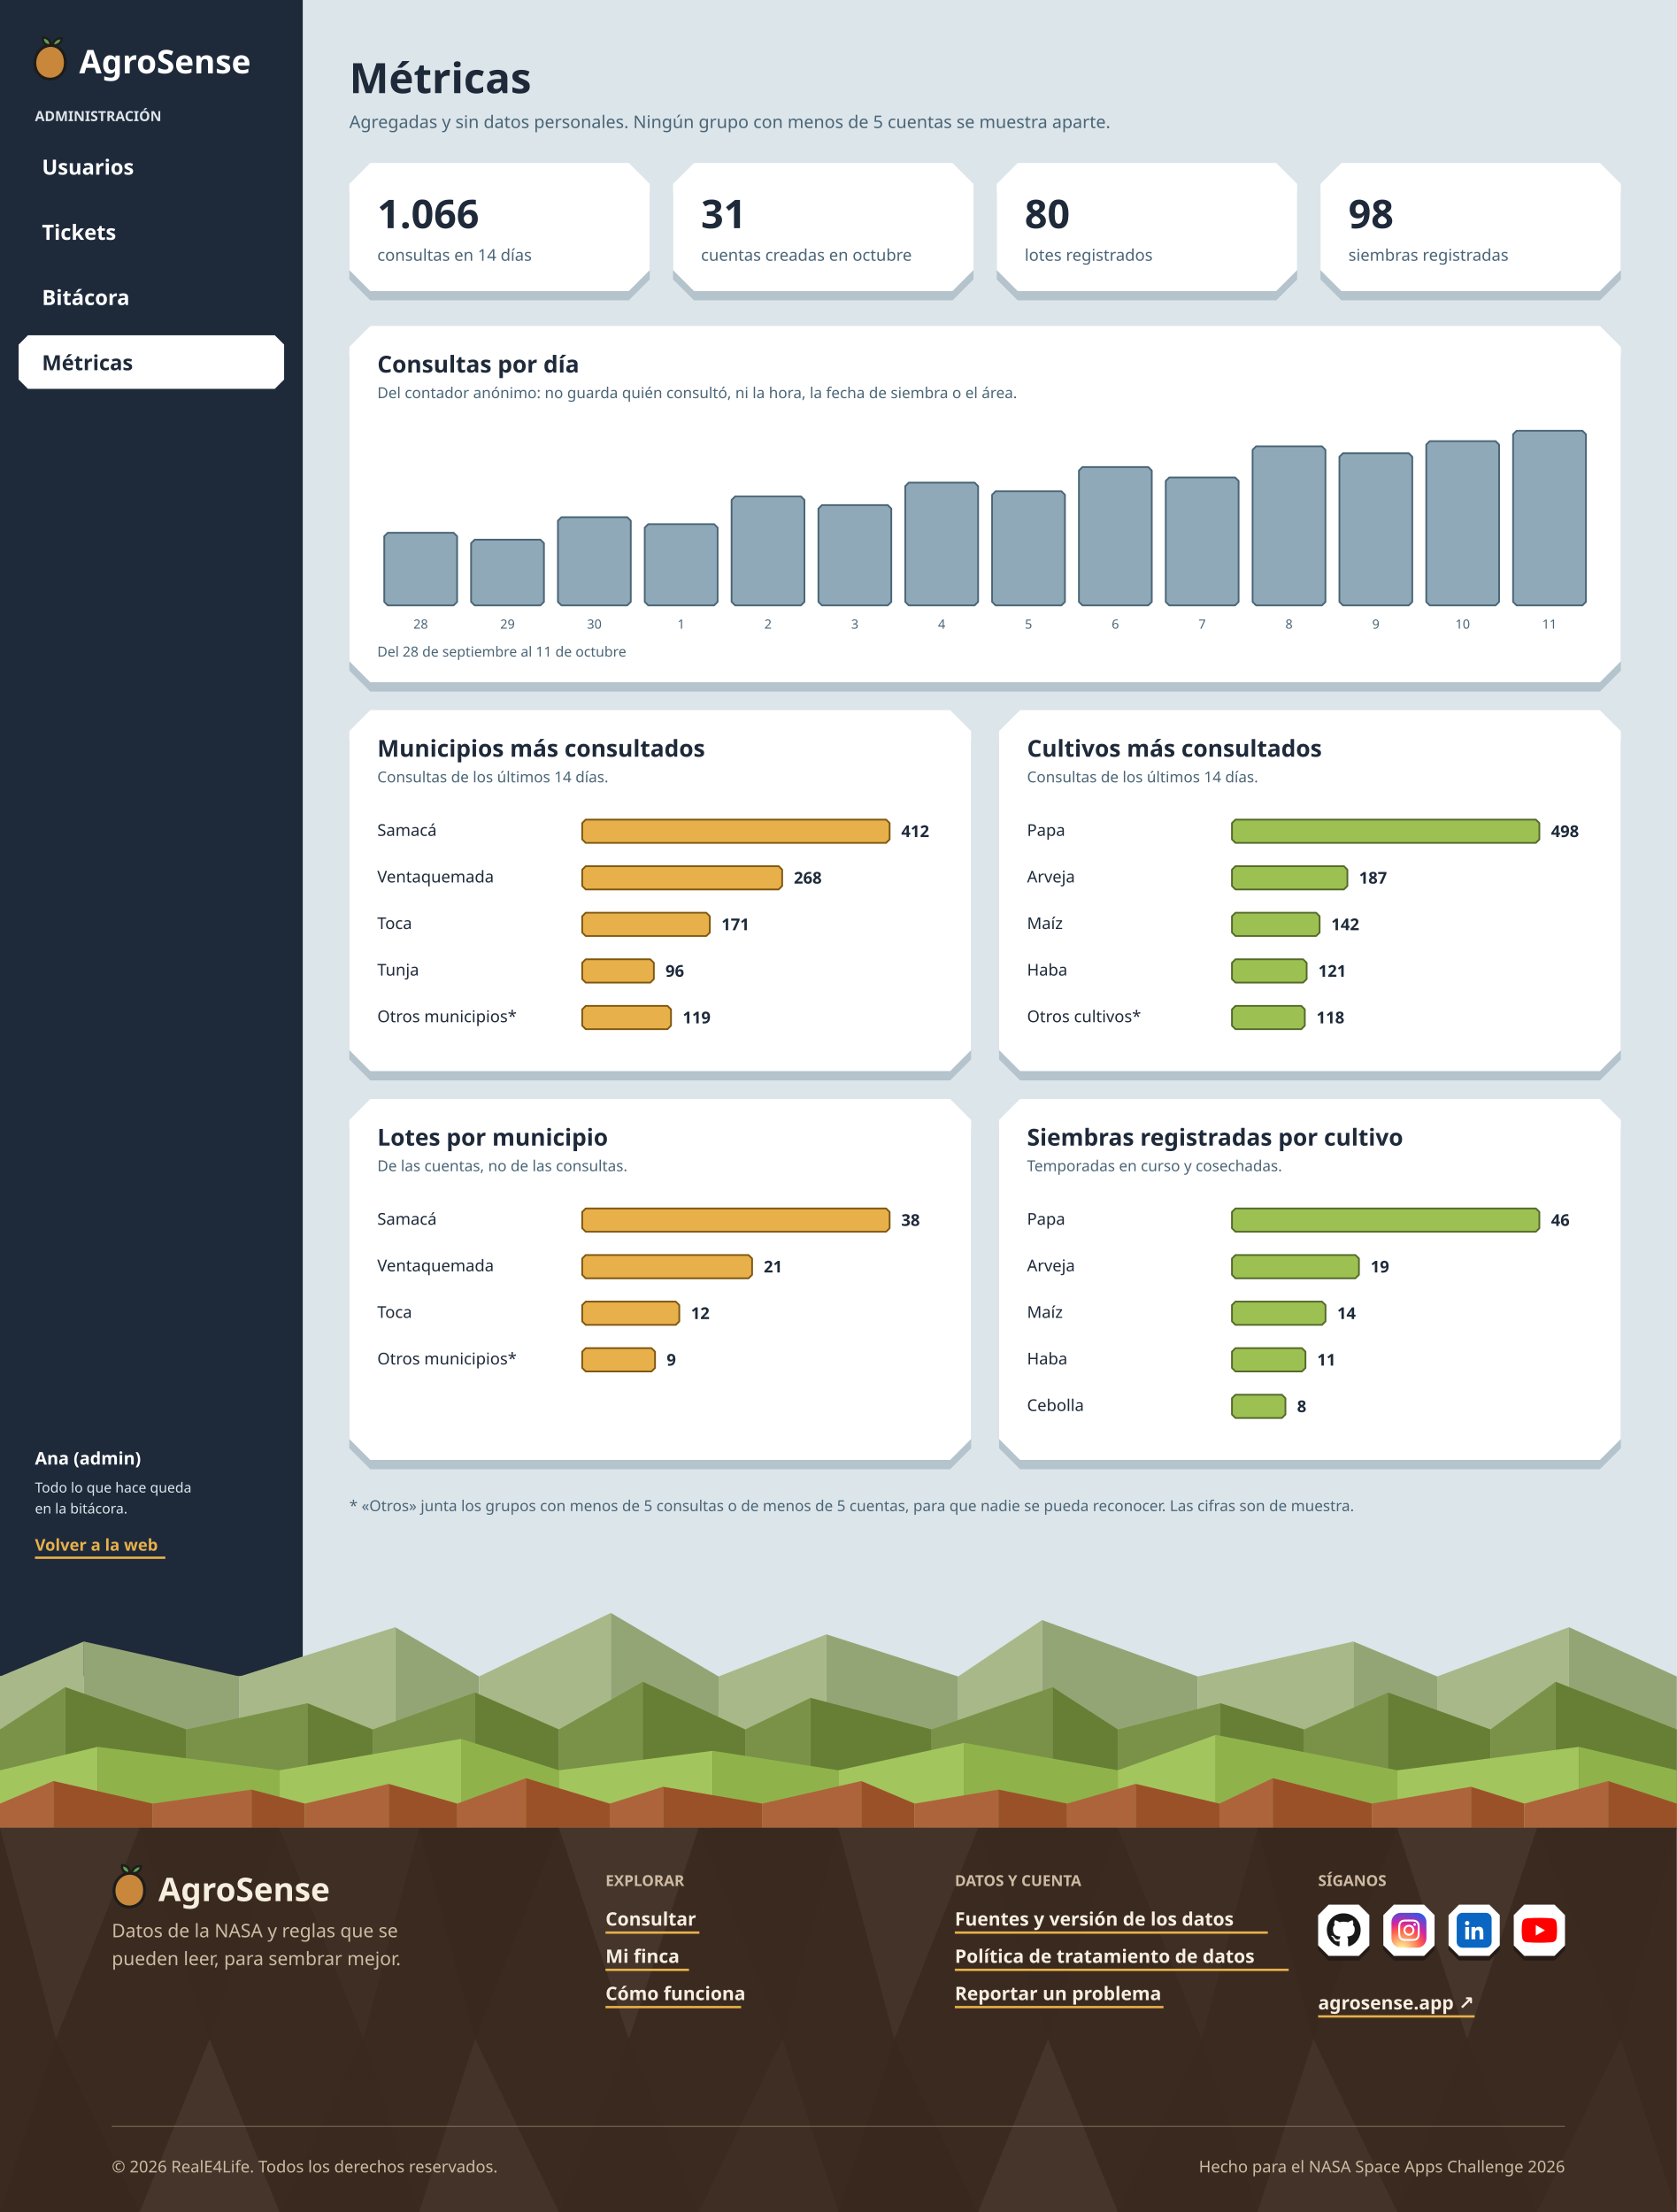
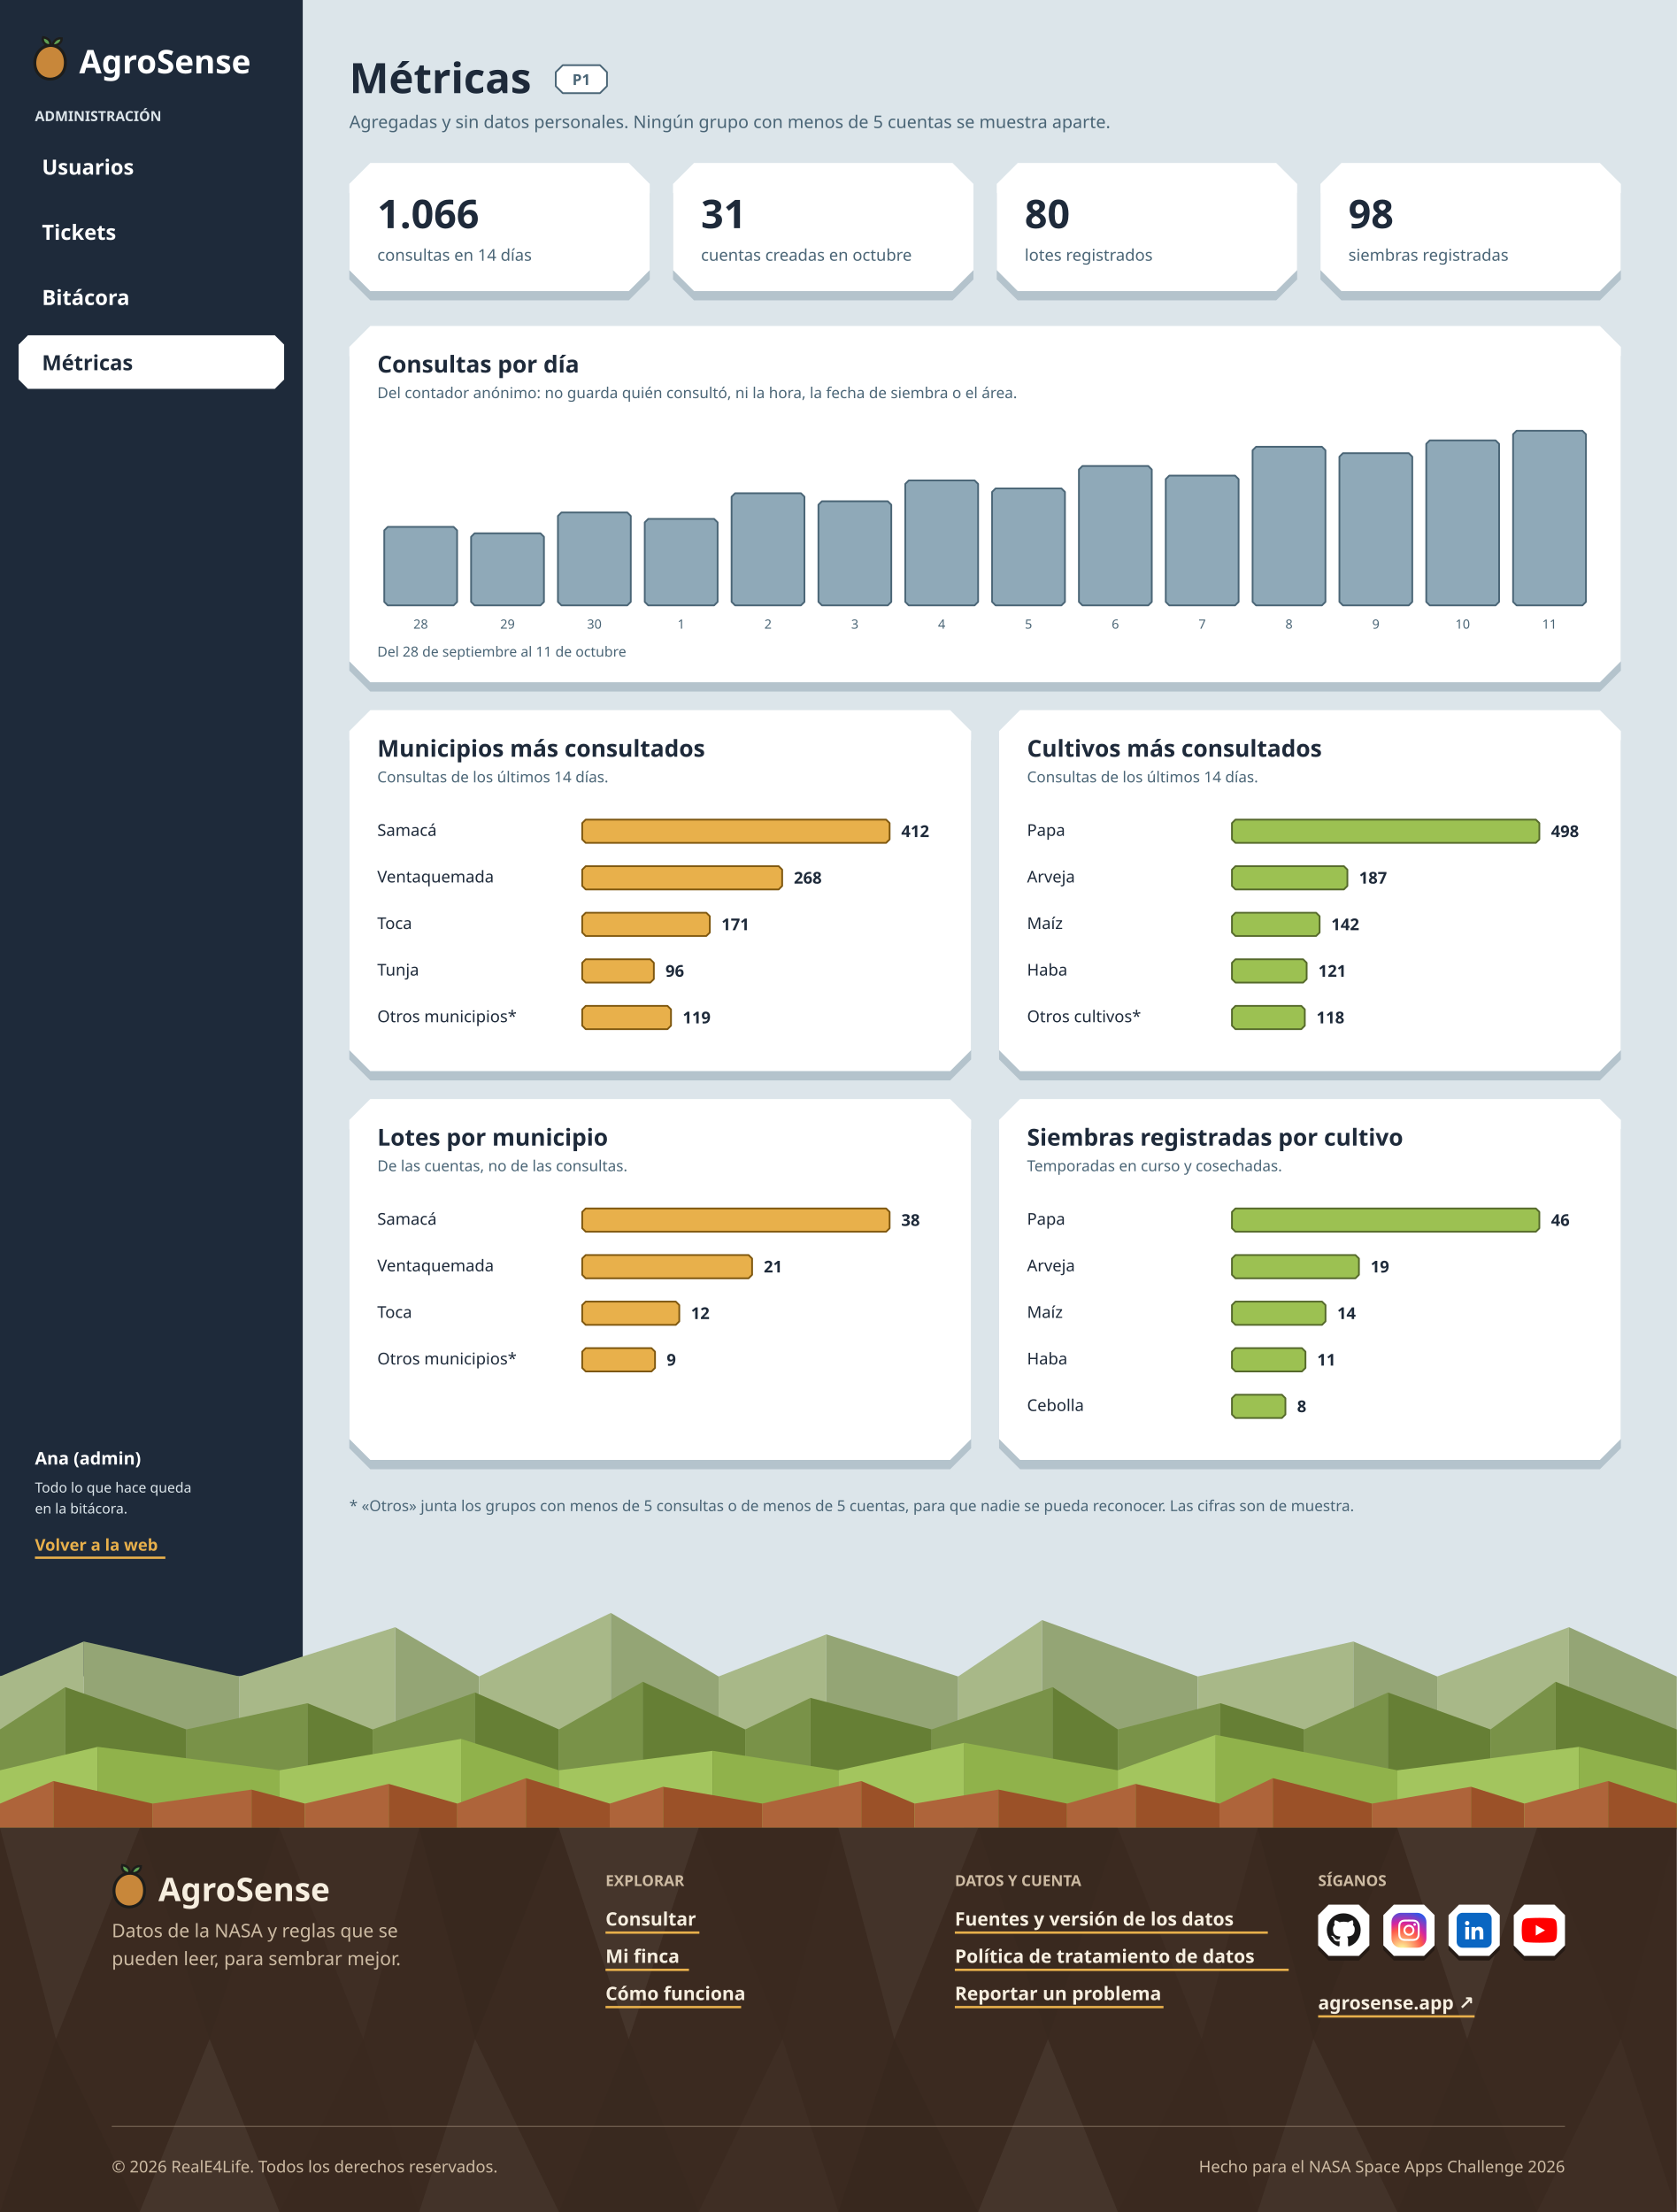
<svg xmlns="http://www.w3.org/2000/svg" width="1440" height="1900" viewBox="0 0 1440 1900">
  <rect width="1440" height="1900" fill="#DCE5EA" />
  <rect width="1440" height="1440" fill="#DCE5EA" />
  <rect width="260" height="1440" fill="#1E2A3A" />
  <g id="marca" transform="translate(28 30)">
    <path d="M16 9c9 .6 13 9 12 17-.8 8-7 12-13 12S3 34 2 26C1 17 7 9 16 9z" fill="#C8873A" stroke="#1D1D1B" stroke-width="2.5" />
    <path d="M15 9c-5 0-7-4-6-7 4 .6 7 3 6 7zm2 0c4 .6 8-2 8-6-4-.6-7 2-8 6z" fill="#5FA052" stroke="#1D1D1B" stroke-width="2" />
    <text x="40" y="33" font-family="Fredoka" font-weight="600" font-size="28" fill="#FFFFFF" text-anchor="start">AgroSense</text>
  </g>
  <text x="30" y="104" font-family="Atkinson Hyperlegible" font-weight="700" font-size="12" fill="#DCE5EA" text-anchor="start">ADMINISTRACIÓN</text>
  <text x="36" y="150" font-family="Atkinson Hyperlegible" font-weight="700" font-size="18" fill="#FFFFFF" text-anchor="start">Usuarios</text>
  <text x="36" y="206" font-family="Atkinson Hyperlegible" font-weight="700" font-size="18" fill="#FFFFFF" text-anchor="start">Tickets</text>
  <text x="36" y="262" font-family="Atkinson Hyperlegible" font-weight="700" font-size="18" fill="#FFFFFF" text-anchor="start">Bitácora</text>
  <polygon points="24,288 236,288 244,296 244,326 236,334 24,334 16,326 16,296" fill="#FFFFFF" />
  <text x="36" y="318" font-family="Atkinson Hyperlegible" font-weight="700" font-size="18" fill="#1E2A3A" text-anchor="start">Métricas</text>
  <text x="30" y="1258" font-family="Atkinson Hyperlegible" font-weight="700" font-size="15" fill="#FFFFFF" text-anchor="start">Ana (admin)</text>
  <text x="30" y="1282" font-family="Atkinson Hyperlegible" font-weight="400" font-size="12" fill="#DCE5EA" text-anchor="start">Todo lo que hace queda</text>
  <text x="30" y="1300" font-family="Atkinson Hyperlegible" font-weight="400" font-size="12" fill="#DCE5EA" text-anchor="start">en la bitácora.</text>
  <text x="30" y="1332" font-family="Atkinson Hyperlegible" font-weight="700" font-size="14" fill="#E8B04B" text-anchor="start">Volver a la web</text>
  <rect x="30" y="1337" width="112" height="2" fill="#E8B04B" />
  <text x="300" y="80" font-family="Fredoka" font-weight="600" font-size="36" fill="#1E2A3A" text-anchor="start">Métricas</text>
+   <polygon points="483.28,56 515.28,56 521.28,62 521.28,74 515.28,80 483.28,80 477.28,74 477.28,62" fill="#FFFFFF" stroke="#4A6576" stroke-width="1.5" stroke-linejoin="round" />
+   <text x="499.28" y="73" font-family="Atkinson Hyperlegible" font-weight="700" font-size="13" fill="#4A6576" text-anchor="middle">P1</text>
  <text x="300" y="110" font-family="Atkinson Hyperlegible" font-weight="400" font-size="15" fill="#4A6576" text-anchor="start">Agregadas y sin datos personales. Ningún grupo con menos de 5 cuentas se muestra aparte.</text>
  <g id="cifra-1" transform="translate(300 140)">
    <polygon points="18,8 240,8 258,26 258,100 240,118 18,118 0,100 0,26" fill="#B4C3CC" />
    <polygon points="18,0 240,0 258,18 258,92 240,110 18,110 0,92 0,18" fill="#FFFFFF" />
  </g>
  <g id="cifra-1-texto" transform="translate(300 140)">
    <text x="24" y="56" font-family="Fredoka" font-weight="600" font-size="34" fill="#1E2A3A" text-anchor="start">1.066</text>
    <text x="24" y="84" font-family="Atkinson Hyperlegible" font-weight="400" font-size="14" fill="#4A6576" text-anchor="start">consultas en 14 días</text>
  </g>
  <g id="cifra-2" transform="translate(578 140)">
    <polygon points="18,8 240,8 258,26 258,100 240,118 18,118 0,100 0,26" fill="#B4C3CC" />
    <polygon points="18,0 240,0 258,18 258,92 240,110 18,110 0,92 0,18" fill="#FFFFFF" />
  </g>
  <g id="cifra-2-texto" transform="translate(578 140)">
    <text x="24" y="56" font-family="Fredoka" font-weight="600" font-size="34" fill="#1E2A3A" text-anchor="start">31</text>
    <text x="24" y="84" font-family="Atkinson Hyperlegible" font-weight="400" font-size="14" fill="#4A6576" text-anchor="start">cuentas creadas en octubre</text>
  </g>
  <g id="cifra-3" transform="translate(856 140)">
    <polygon points="18,8 240,8 258,26 258,100 240,118 18,118 0,100 0,26" fill="#B4C3CC" />
    <polygon points="18,0 240,0 258,18 258,92 240,110 18,110 0,92 0,18" fill="#FFFFFF" />
  </g>
  <g id="cifra-3-texto" transform="translate(856 140)">
    <text x="24" y="56" font-family="Fredoka" font-weight="600" font-size="34" fill="#1E2A3A" text-anchor="start">80</text>
    <text x="24" y="84" font-family="Atkinson Hyperlegible" font-weight="400" font-size="14" fill="#4A6576" text-anchor="start">lotes registrados</text>
  </g>
  <g id="cifra-4" transform="translate(1134 140)">
    <polygon points="18,8 240,8 258,26 258,100 240,118 18,118 0,100 0,26" fill="#B4C3CC" />
    <polygon points="18,0 240,0 258,18 258,92 240,110 18,110 0,92 0,18" fill="#FFFFFF" />
  </g>
  <g id="cifra-4-texto" transform="translate(1134 140)">
    <text x="24" y="56" font-family="Fredoka" font-weight="600" font-size="34" fill="#1E2A3A" text-anchor="start">98</text>
    <text x="24" y="84" font-family="Atkinson Hyperlegible" font-weight="400" font-size="14" fill="#4A6576" text-anchor="start">siembras registradas</text>
  </g>
  <g id="consultas" transform="translate(300 280)">
    <polygon points="18,8 1074,8 1092,26 1092,296 1074,314 18,314 0,296 0,26" fill="#B4C3CC" />
    <polygon points="18,0 1074,0 1092,18 1092,288 1074,306 18,306 0,288 0,18" fill="#FFFFFF" />
  </g>
  <g id="consultas-texto" transform="translate(300 280)">
    <text x="24" y="40" font-family="Atkinson Hyperlegible" font-weight="700" font-size="20" fill="#1E2A3A" text-anchor="start">Consultas por día</text>
    <text x="24" y="62" font-family="Atkinson Hyperlegible" font-weight="400" font-size="13" fill="#4A6576" text-anchor="start">Del contador anónimo: no guarda quién consultó, ni la hora, la fecha de siembra o el área.</text>
-     <polygon points="33,177.624 89.571,177.624 92.571,180.624 92.571,237 89.571,240 33,240 30,237 30,180.624" fill="#8FA9B8" stroke="#4A6576" stroke-width="1.5" stroke-linejoin="round" />
+     <polygon points="33,172.569 89.571,172.569 92.571,175.569 92.571,237 89.571,240 33,240 30,237 30,175.569" fill="#8FA9B8" stroke="#4A6576" stroke-width="1.5" stroke-linejoin="round" />
    <text x="61.286" y="260" font-family="Atkinson Hyperlegible" font-weight="400" font-size="11" fill="#4A6576" text-anchor="middle">28</text>
-     <polygon points="107.571,183.564 164.143,183.564 167.143,186.564 167.143,237 164.143,240 107.571,240 104.571,237 104.571,186.564" fill="#8FA9B8" stroke="#4A6576" stroke-width="1.5" stroke-linejoin="round" />
+     <polygon points="107.571,178.073 164.143,178.073 167.143,181.073 167.143,237 164.143,240 107.571,240 104.571,237 104.571,181.073" fill="#8FA9B8" stroke="#4A6576" stroke-width="1.5" stroke-linejoin="round" />
    <text x="135.857" y="260" font-family="Atkinson Hyperlegible" font-weight="400" font-size="11" fill="#4A6576" text-anchor="middle">29</text>
-     <polygon points="182.143,164.257 238.714,164.257 241.714,167.257 241.714,237 238.714,240 182.143,240 179.143,237 179.143,167.257" fill="#8FA9B8" stroke="#4A6576" stroke-width="1.5" stroke-linejoin="round" />
+     <polygon points="182.143,160.183 238.714,160.183 241.714,163.183 241.714,237 238.714,240 182.143,240 179.143,237 179.143,163.183" fill="#8FA9B8" stroke="#4A6576" stroke-width="1.5" stroke-linejoin="round" />
    <text x="210.429" y="260" font-family="Atkinson Hyperlegible" font-weight="400" font-size="11" fill="#4A6576" text-anchor="middle">30</text>
-     <polygon points="256.714,170.198 313.286,170.198 316.286,173.198 316.286,237 313.286,240 256.714,240 253.714,237 253.714,173.198" fill="#8FA9B8" stroke="#4A6576" stroke-width="1.5" stroke-linejoin="round" />
+     <polygon points="256.714,165.688 313.286,165.688 316.286,168.688 316.286,237 313.286,240 256.714,240 253.714,237 253.714,168.688" fill="#8FA9B8" stroke="#4A6576" stroke-width="1.5" stroke-linejoin="round" />
    <text x="285" y="260" font-family="Atkinson Hyperlegible" font-weight="400" font-size="11" fill="#4A6576" text-anchor="middle">1</text>
-     <polygon points="331.286,146.436 387.857,146.436 390.857,149.436 390.857,237 387.857,240 331.286,240 328.286,237 328.286,149.436" fill="#8FA9B8" stroke="#4A6576" stroke-width="1.5" stroke-linejoin="round" />
+     <polygon points="331.286,143.67 387.857,143.67 390.857,146.67 390.857,237 387.857,240 331.286,240 328.286,237 328.286,146.67" fill="#8FA9B8" stroke="#4A6576" stroke-width="1.5" stroke-linejoin="round" />
    <text x="359.571" y="260" font-family="Atkinson Hyperlegible" font-weight="400" font-size="11" fill="#4A6576" text-anchor="middle">2</text>
-     <polygon points="405.857,153.861 462.429,153.861 465.429,156.861 465.429,237 462.429,240 405.857,240 402.857,237 402.857,156.861" fill="#8FA9B8" stroke="#4A6576" stroke-width="1.5" stroke-linejoin="round" />
+     <polygon points="405.857,150.55 462.429,150.55 465.429,153.55 465.429,237 462.429,240 405.857,240 402.857,237 402.857,153.55" fill="#8FA9B8" stroke="#4A6576" stroke-width="1.5" stroke-linejoin="round" />
    <text x="434.143" y="260" font-family="Atkinson Hyperlegible" font-weight="400" font-size="11" fill="#4A6576" text-anchor="middle">3</text>
-     <polygon points="480.429,134.554 537,134.554 540,137.554 540,237 537,240 480.429,240 477.429,237 477.429,137.554" fill="#8FA9B8" stroke="#4A6576" stroke-width="1.5" stroke-linejoin="round" />
+     <polygon points="480.429,132.661 537,132.661 540,135.661 540,237 537,240 480.429,240 477.429,237 477.429,135.661" fill="#8FA9B8" stroke="#4A6576" stroke-width="1.5" stroke-linejoin="round" />
    <text x="508.714" y="260" font-family="Atkinson Hyperlegible" font-weight="400" font-size="11" fill="#4A6576" text-anchor="middle">4</text>
-     <polygon points="555,141.98 611.571,141.98 614.571,144.98 614.571,237 611.571,240 555,240 552,237 552,144.98" fill="#8FA9B8" stroke="#4A6576" stroke-width="1.5" stroke-linejoin="round" />
+     <polygon points="555,139.541 611.571,139.541 614.571,142.541 614.571,237 611.571,240 555,240 552,237 552,142.541" fill="#8FA9B8" stroke="#4A6576" stroke-width="1.5" stroke-linejoin="round" />
    <text x="583.286" y="260" font-family="Atkinson Hyperlegible" font-weight="400" font-size="11" fill="#4A6576" text-anchor="middle">5</text>
-     <polygon points="629.571,121.188 686.143,121.188 689.143,124.188 689.143,237 686.143,240 629.571,240 626.571,237 626.571,124.188" fill="#8FA9B8" stroke="#4A6576" stroke-width="1.5" stroke-linejoin="round" />
+     <polygon points="629.571,120.275 686.143,120.275 689.143,123.275 689.143,237 686.143,240 629.571,240 626.571,237 626.571,123.275" fill="#8FA9B8" stroke="#4A6576" stroke-width="1.5" stroke-linejoin="round" />
    <text x="657.857" y="260" font-family="Atkinson Hyperlegible" font-weight="400" font-size="11" fill="#4A6576" text-anchor="middle">6</text>
-     <polygon points="704.143,130.099 760.714,130.099 763.714,133.099 763.714,237 760.714,240 704.143,240 701.143,237 701.143,133.099" fill="#8FA9B8" stroke="#4A6576" stroke-width="1.5" stroke-linejoin="round" />
+     <polygon points="704.143,128.532 760.714,128.532 763.714,131.532 763.714,237 760.714,240 704.143,240 701.143,237 701.143,131.532" fill="#8FA9B8" stroke="#4A6576" stroke-width="1.5" stroke-linejoin="round" />
    <text x="732.429" y="260" font-family="Atkinson Hyperlegible" font-weight="400" font-size="11" fill="#4A6576" text-anchor="middle">7</text>
-     <polygon points="778.714,103.366 835.286,103.366 838.286,106.366 838.286,237 835.286,240 778.714,240 775.714,237 775.714,106.366" fill="#8FA9B8" stroke="#4A6576" stroke-width="1.5" stroke-linejoin="round" />
+     <polygon points="778.714,103.761 835.286,103.761 838.286,106.761 838.286,237 835.286,240 778.714,240 775.714,237 775.714,106.761" fill="#8FA9B8" stroke="#4A6576" stroke-width="1.5" stroke-linejoin="round" />
    <text x="807" y="260" font-family="Atkinson Hyperlegible" font-weight="400" font-size="11" fill="#4A6576" text-anchor="middle">8</text>
-     <polygon points="853.286,109.307 909.857,109.307 912.857,112.307 912.857,237 909.857,240 853.286,240 850.286,237 850.286,112.307" fill="#8FA9B8" stroke="#4A6576" stroke-width="1.5" stroke-linejoin="round" />
+     <polygon points="853.286,109.266 909.857,109.266 912.857,112.266 912.857,237 909.857,240 853.286,240 850.286,237 850.286,112.266" fill="#8FA9B8" stroke="#4A6576" stroke-width="1.5" stroke-linejoin="round" />
    <text x="881.571" y="260" font-family="Atkinson Hyperlegible" font-weight="400" font-size="11" fill="#4A6576" text-anchor="middle">9</text>
-     <polygon points="927.857,98.911 984.429,98.911 987.429,101.911 987.429,237 984.429,240 927.857,240 924.857,237 924.857,101.911" fill="#8FA9B8" stroke="#4A6576" stroke-width="1.5" stroke-linejoin="round" />
+     <polygon points="927.857,98.257 984.429,98.257 987.429,101.257 987.429,237 984.429,240 927.857,240 924.857,237 924.857,101.257" fill="#8FA9B8" stroke="#4A6576" stroke-width="1.5" stroke-linejoin="round" />
    <text x="956.143" y="260" font-family="Atkinson Hyperlegible" font-weight="400" font-size="11" fill="#4A6576" text-anchor="middle">10</text>
    <polygon points="1002.43,90 1059,90 1062,93 1062,237 1059,240 1002.43,240 999.429,237 999.429,93" fill="#8FA9B8" stroke="#4A6576" stroke-width="1.5" stroke-linejoin="round" />
    <text x="1030.71" y="260" font-family="Atkinson Hyperlegible" font-weight="400" font-size="11" fill="#4A6576" text-anchor="middle">11</text>
    <text x="24" y="284" font-family="Atkinson Hyperlegible" font-weight="400" font-size="12" fill="#4A6576" text-anchor="start">Del 28 de septiembre al 11 de octubre</text>
  </g>
  <g id="barras-1" transform="translate(300 610)">
    <polygon points="18,8 516,8 534,26 534,300 516,318 18,318 0,300 0,26" fill="#B4C3CC" />
    <polygon points="18,0 516,0 534,18 534,292 516,310 18,310 0,292 0,18" fill="#FFFFFF" />
  </g>
  <g id="barras-1-texto" transform="translate(300 610)">
    <text x="24" y="40" font-family="Atkinson Hyperlegible" font-weight="700" font-size="20" fill="#1E2A3A" text-anchor="start">Municipios más consultados</text>
    <text x="24" y="62" font-family="Atkinson Hyperlegible" font-weight="400" font-size="13" fill="#4A6576" text-anchor="start">Consultas de los últimos 14 días.</text>
    <text x="24" y="108" font-family="Atkinson Hyperlegible" font-weight="400" font-size="14" fill="#1E2A3A" text-anchor="start">Samacá</text>
    <polygon points="203,94 461,94 464,97 464,111 461,114 203,114 200,111 200,97" fill="#E8B04B" stroke="#7E570F" stroke-width="1.5" stroke-linejoin="round" />
    <text x="474" y="109" font-family="Atkinson Hyperlegible" font-weight="700" font-size="14" fill="#1E2A3A" text-anchor="start">412</text>
    <text x="24" y="148" font-family="Atkinson Hyperlegible" font-weight="400" font-size="14" fill="#1E2A3A" text-anchor="start">Ventaquemada</text>
    <polygon points="203,134 368.728,134 371.728,137 371.728,151 368.728,154 203,154 200,151 200,137" fill="#E8B04B" stroke="#7E570F" stroke-width="1.5" stroke-linejoin="round" />
    <text x="381.728" y="149" font-family="Atkinson Hyperlegible" font-weight="700" font-size="14" fill="#1E2A3A" text-anchor="start">268</text>
    <text x="24" y="188" font-family="Atkinson Hyperlegible" font-weight="400" font-size="14" fill="#1E2A3A" text-anchor="start">Toca</text>
    <polygon points="203,174 306.573,174 309.573,177 309.573,191 306.573,194 203,194 200,191 200,177" fill="#E8B04B" stroke="#7E570F" stroke-width="1.5" stroke-linejoin="round" />
    <text x="319.573" y="189" font-family="Atkinson Hyperlegible" font-weight="700" font-size="14" fill="#1E2A3A" text-anchor="start">171</text>
    <text x="24" y="228" font-family="Atkinson Hyperlegible" font-weight="400" font-size="14" fill="#1E2A3A" text-anchor="start">Tunja</text>
    <polygon points="203,214 258.515,214 261.515,217 261.515,231 258.515,234 203,234 200,231 200,217" fill="#E8B04B" stroke="#7E570F" stroke-width="1.5" stroke-linejoin="round" />
    <text x="271.515" y="229" font-family="Atkinson Hyperlegible" font-weight="700" font-size="14" fill="#1E2A3A" text-anchor="start">96</text>
    <text x="24" y="268" font-family="Atkinson Hyperlegible" font-weight="400" font-size="14" fill="#1E2A3A" text-anchor="start">Otros municipios*</text>
    <polygon points="203,254 273.252,254 276.252,257 276.252,271 273.252,274 203,274 200,271 200,257" fill="#E8B04B" stroke="#7E570F" stroke-width="1.5" stroke-linejoin="round" />
    <text x="286.252" y="269" font-family="Atkinson Hyperlegible" font-weight="700" font-size="14" fill="#1E2A3A" text-anchor="start">119</text>
  </g>
  <g id="barras-2" transform="translate(858 610)">
    <polygon points="18,8 516,8 534,26 534,300 516,318 18,318 0,300 0,26" fill="#B4C3CC" />
    <polygon points="18,0 516,0 534,18 534,292 516,310 18,310 0,292 0,18" fill="#FFFFFF" />
  </g>
  <g id="barras-2-texto" transform="translate(858 610)">
    <text x="24" y="40" font-family="Atkinson Hyperlegible" font-weight="700" font-size="20" fill="#1E2A3A" text-anchor="start">Cultivos más consultados</text>
    <text x="24" y="62" font-family="Atkinson Hyperlegible" font-weight="400" font-size="13" fill="#4A6576" text-anchor="start">Consultas de los últimos 14 días.</text>
    <text x="24" y="108" font-family="Atkinson Hyperlegible" font-weight="400" font-size="14" fill="#1E2A3A" text-anchor="start">Papa</text>
    <polygon points="203,94 461,94 464,97 464,111 461,114 203,114 200,111 200,97" fill="#9CC152" stroke="#55692B" stroke-width="1.5" stroke-linejoin="round" />
    <text x="474" y="109" font-family="Atkinson Hyperlegible" font-weight="700" font-size="14" fill="#1E2A3A" text-anchor="start">498</text>
    <text x="24" y="148" font-family="Atkinson Hyperlegible" font-weight="400" font-size="14" fill="#1E2A3A" text-anchor="start">Arveja</text>
    <polygon points="203,134 296.133,134 299.133,137 299.133,151 296.133,154 203,154 200,151 200,137" fill="#9CC152" stroke="#55692B" stroke-width="1.5" stroke-linejoin="round" />
    <text x="309.133" y="149" font-family="Atkinson Hyperlegible" font-weight="700" font-size="14" fill="#1E2A3A" text-anchor="start">187</text>
    <text x="24" y="188" font-family="Atkinson Hyperlegible" font-weight="400" font-size="14" fill="#1E2A3A" text-anchor="start">Maíz</text>
    <polygon points="203,174 272.277,174 275.277,177 275.277,191 272.277,194 203,194 200,191 200,177" fill="#9CC152" stroke="#55692B" stroke-width="1.5" stroke-linejoin="round" />
    <text x="285.277" y="189" font-family="Atkinson Hyperlegible" font-weight="700" font-size="14" fill="#1E2A3A" text-anchor="start">142</text>
    <text x="24" y="228" font-family="Atkinson Hyperlegible" font-weight="400" font-size="14" fill="#1E2A3A" text-anchor="start">Haba</text>
    <polygon points="203,214 261.145,214 264.145,217 264.145,231 261.145,234 203,234 200,231 200,217" fill="#9CC152" stroke="#55692B" stroke-width="1.5" stroke-linejoin="round" />
    <text x="274.145" y="229" font-family="Atkinson Hyperlegible" font-weight="700" font-size="14" fill="#1E2A3A" text-anchor="start">121</text>
    <text x="24" y="268" font-family="Atkinson Hyperlegible" font-weight="400" font-size="14" fill="#1E2A3A" text-anchor="start">Otros cultivos*</text>
    <polygon points="203,254 259.554,254 262.554,257 262.554,271 259.554,274 203,274 200,271 200,257" fill="#9CC152" stroke="#55692B" stroke-width="1.5" stroke-linejoin="round" />
    <text x="272.554" y="269" font-family="Atkinson Hyperlegible" font-weight="700" font-size="14" fill="#1E2A3A" text-anchor="start">118</text>
  </g>
  <g id="barras-3" transform="translate(300 944)">
    <polygon points="18,8 516,8 534,26 534,300 516,318 18,318 0,300 0,26" fill="#B4C3CC" />
    <polygon points="18,0 516,0 534,18 534,292 516,310 18,310 0,292 0,18" fill="#FFFFFF" />
  </g>
  <g id="barras-3-texto" transform="translate(300 944)">
    <text x="24" y="40" font-family="Atkinson Hyperlegible" font-weight="700" font-size="20" fill="#1E2A3A" text-anchor="start">Lotes por municipio</text>
    <text x="24" y="62" font-family="Atkinson Hyperlegible" font-weight="400" font-size="13" fill="#4A6576" text-anchor="start">De las cuentas, no de las consultas.</text>
    <text x="24" y="108" font-family="Atkinson Hyperlegible" font-weight="400" font-size="14" fill="#1E2A3A" text-anchor="start">Samacá</text>
    <polygon points="203,94 461,94 464,97 464,111 461,114 203,114 200,111 200,97" fill="#E8B04B" stroke="#7E570F" stroke-width="1.5" stroke-linejoin="round" />
    <text x="474" y="109" font-family="Atkinson Hyperlegible" font-weight="700" font-size="14" fill="#1E2A3A" text-anchor="start">38</text>
    <text x="24" y="148" font-family="Atkinson Hyperlegible" font-weight="400" font-size="14" fill="#1E2A3A" text-anchor="start">Ventaquemada</text>
    <polygon points="203,134 342.895,134 345.895,137 345.895,151 342.895,154 203,154 200,151 200,137" fill="#E8B04B" stroke="#7E570F" stroke-width="1.5" stroke-linejoin="round" />
    <text x="355.895" y="149" font-family="Atkinson Hyperlegible" font-weight="700" font-size="14" fill="#1E2A3A" text-anchor="start">21</text>
    <text x="24" y="188" font-family="Atkinson Hyperlegible" font-weight="400" font-size="14" fill="#1E2A3A" text-anchor="start">Toca</text>
    <polygon points="203,174 280.368,174 283.368,177 283.368,191 280.368,194 203,194 200,191 200,177" fill="#E8B04B" stroke="#7E570F" stroke-width="1.5" stroke-linejoin="round" />
    <text x="293.368" y="189" font-family="Atkinson Hyperlegible" font-weight="700" font-size="14" fill="#1E2A3A" text-anchor="start">12</text>
    <text x="24" y="228" font-family="Atkinson Hyperlegible" font-weight="400" font-size="14" fill="#1E2A3A" text-anchor="start">Otros municipios*</text>
    <polygon points="203,214 259.526,214 262.526,217 262.526,231 259.526,234 203,234 200,231 200,217" fill="#E8B04B" stroke="#7E570F" stroke-width="1.5" stroke-linejoin="round" />
    <text x="272.526" y="229" font-family="Atkinson Hyperlegible" font-weight="700" font-size="14" fill="#1E2A3A" text-anchor="start">9</text>
  </g>
  <g id="barras-4" transform="translate(858 944)">
    <polygon points="18,8 516,8 534,26 534,300 516,318 18,318 0,300 0,26" fill="#B4C3CC" />
    <polygon points="18,0 516,0 534,18 534,292 516,310 18,310 0,292 0,18" fill="#FFFFFF" />
  </g>
  <g id="barras-4-texto" transform="translate(858 944)">
    <text x="24" y="40" font-family="Atkinson Hyperlegible" font-weight="700" font-size="20" fill="#1E2A3A" text-anchor="start">Siembras registradas por cultivo</text>
    <text x="24" y="62" font-family="Atkinson Hyperlegible" font-weight="400" font-size="13" fill="#4A6576" text-anchor="start">Temporadas en curso y cosechadas.</text>
    <text x="24" y="108" font-family="Atkinson Hyperlegible" font-weight="400" font-size="14" fill="#1E2A3A" text-anchor="start">Papa</text>
    <polygon points="203,94 461,94 464,97 464,111 461,114 203,114 200,111 200,97" fill="#9CC152" stroke="#55692B" stroke-width="1.5" stroke-linejoin="round" />
    <text x="474" y="109" font-family="Atkinson Hyperlegible" font-weight="700" font-size="14" fill="#1E2A3A" text-anchor="start">46</text>
    <text x="24" y="148" font-family="Atkinson Hyperlegible" font-weight="400" font-size="14" fill="#1E2A3A" text-anchor="start">Arveja</text>
    <polygon points="203,134 306.043,134 309.043,137 309.043,151 306.043,154 203,154 200,151 200,137" fill="#9CC152" stroke="#55692B" stroke-width="1.5" stroke-linejoin="round" />
    <text x="319.043" y="149" font-family="Atkinson Hyperlegible" font-weight="700" font-size="14" fill="#1E2A3A" text-anchor="start">19</text>
    <text x="24" y="188" font-family="Atkinson Hyperlegible" font-weight="400" font-size="14" fill="#1E2A3A" text-anchor="start">Maíz</text>
    <polygon points="203,174 277.348,174 280.348,177 280.348,191 277.348,194 203,194 200,191 200,177" fill="#9CC152" stroke="#55692B" stroke-width="1.5" stroke-linejoin="round" />
    <text x="290.348" y="189" font-family="Atkinson Hyperlegible" font-weight="700" font-size="14" fill="#1E2A3A" text-anchor="start">14</text>
    <text x="24" y="228" font-family="Atkinson Hyperlegible" font-weight="400" font-size="14" fill="#1E2A3A" text-anchor="start">Haba</text>
    <polygon points="203,214 260.13,214 263.13,217 263.13,231 260.13,234 203,234 200,231 200,217" fill="#9CC152" stroke="#55692B" stroke-width="1.5" stroke-linejoin="round" />
    <text x="273.13" y="229" font-family="Atkinson Hyperlegible" font-weight="700" font-size="14" fill="#1E2A3A" text-anchor="start">11</text>
    <text x="24" y="268" font-family="Atkinson Hyperlegible" font-weight="400" font-size="14" fill="#1E2A3A" text-anchor="start">Cebolla</text>
    <polygon points="203,254 242.913,254 245.913,257 245.913,271 242.913,274 203,274 200,271 200,257" fill="#9CC152" stroke="#55692B" stroke-width="1.5" stroke-linejoin="round" />
    <text x="255.913" y="269" font-family="Atkinson Hyperlegible" font-weight="700" font-size="14" fill="#1E2A3A" text-anchor="start">8</text>
  </g>
  <text x="300" y="1298" font-family="Atkinson Hyperlegible" font-weight="400" font-size="13" fill="#4A6576" text-anchor="start">* «Otros» junta los grupos con menos de 5 consultas o de menos de 5 cuentas, para que nadie se pueda reconocer. Las cifras son de muestra.</text>
  <g id="pie" transform="translate(0 1440)">
    <rect x="0" y="0" width="1440" height="130" fill="#DCE5EA" />
    <polygon points="0,0 72,-30.03 72,130 0,130" fill="#A8B888" />
    <polygon points="72,-30.03 205.714,0 205.714,130 72,130" fill="#94A575" />
    <polygon points="205.714,0 339.429,-42.315 339.429,130 205.714,130" fill="#A8B888" />
    <polygon points="339.429,-42.315 411.429,0 411.429,130 339.429,130" fill="#94A575" />
    <polygon points="411.429,0 524.571,-54.6 524.571,130 411.429,130" fill="#A8B888" />
    <polygon points="524.571,-54.6 617.143,0 617.143,130 524.571,130" fill="#94A575" />
    <polygon points="617.143,0 709.714,-36.172 709.714,130 617.143,130" fill="#A8B888" />
    <polygon points="709.714,-36.172 822.857,0 822.857,130 709.714,130" fill="#94A575" />
    <polygon points="822.857,0 894.857,-48.458 894.857,130 822.857,130" fill="#A8B888" />
    <polygon points="894.857,-48.458 1028.57,0 1028.57,130 894.857,130" fill="#94A575" />
    <polygon points="1028.57,0 1162.29,-30.03 1162.29,130 1028.57,130" fill="#A8B888" />
    <polygon points="1162.29,-30.03 1234.29,0 1234.29,130 1162.29,130" fill="#94A575" />
    <polygon points="1234.29,0 1347.43,-42.315 1347.43,130 1234.29,130" fill="#A8B888" />
    <polygon points="1347.43,-42.315 1440,0 1440,130 1347.43,130" fill="#94A575" />
    <polygon points="0,45.5 56,9.157 56,130 0,130" fill="#799248" />
    <polygon points="56,9.157 160,45.5 160,130 56,130" fill="#667F35" />
    <polygon points="160,45.5 264,22.977 264,130 160,130" fill="#799248" />
    <polygon points="264,22.977 320,45.5 320,130 264,130" fill="#667F35" />
    <polygon points="320,45.5 408,13.764 408,130 320,130" fill="#799248" />
    <polygon points="408,13.764 480,45.5 480,130 408,130" fill="#667F35" />
    <polygon points="480,45.5 552,4.55 552,130 480,130" fill="#799248" />
    <polygon points="552,4.55 640,45.5 640,130 552,130" fill="#667F35" />
    <polygon points="640,45.5 696,18.371 696,130 640,130" fill="#799248" />
    <polygon points="696,18.371 800,45.5 800,130 696,130" fill="#667F35" />
    <polygon points="800,45.5 904,9.157 904,130 800,130" fill="#799248" />
    <polygon points="904,9.157 960,45.5 960,130 904,130" fill="#667F35" />
    <polygon points="960,45.5 1048,22.977 1048,130 960,130" fill="#799248" />
    <polygon points="1048,22.977 1120,45.5 1120,130 1048,130" fill="#667F35" />
    <polygon points="1120,45.5 1192,13.764 1192,130 1120,130" fill="#799248" />
    <polygon points="1192,13.764 1280,45.5 1280,130 1192,130" fill="#667F35" />
    <polygon points="1280,45.5 1336,4.55 1336,130 1280,130" fill="#799248" />
    <polygon points="1336,4.55 1440,45.5 1440,130 1336,130" fill="#667F35" />
    <polygon points="0,80.6 84,60.447 84,130 0,130" fill="#A3C55E" />
    <polygon points="84,60.447 240,80.6 240,130 84,130" fill="#90B24B" />
    <polygon points="240,80.6 396,53.602 396,130 240,130" fill="#A3C55E" />
    <polygon points="396,53.602 480,80.6 480,130 396,130" fill="#90B24B" />
    <polygon points="480,80.6 612,63.869 612,130 480,130" fill="#A3C55E" />
    <polygon points="612,63.869 720,80.6 720,130 612,130" fill="#90B24B" />
    <polygon points="720,80.6 828,57.025 828,130 720,130" fill="#A3C55E" />
    <polygon points="828,57.025 960,80.6 960,130 828,130" fill="#90B24B" />
    <polygon points="960,80.6 1044,50.18 1044,130 960,130" fill="#A3C55E" />
    <polygon points="1044,50.18 1200,80.6 1200,130 1044,130" fill="#90B24B" />
    <polygon points="1200,80.6 1356,60.447 1356,130 1200,130" fill="#A3C55E" />
    <polygon points="1356,60.447 1440,80.6 1440,130 1356,130" fill="#90B24B" />
    <polygon points="0,109.2 45.818,89.817 45.818,130 0,130" fill="#AE643A" />
    <polygon points="45.818,89.817 130.909,109.2 130.909,130 45.818,130" fill="#9B5128" />
    <polygon points="130.909,109.2 216,97.188 216,130 130.909,130" fill="#AE643A" />
    <polygon points="216,97.188 261.818,109.2 261.818,130 216,130" fill="#9B5128" />
    <polygon points="261.818,109.2 333.818,92.274 333.818,130 261.818,130" fill="#AE643A" />
    <polygon points="333.818,92.274 392.727,109.2 392.727,130 333.818,130" fill="#9B5128" />
    <polygon points="392.727,109.2 451.636,87.36 451.636,130 392.727,130" fill="#AE643A" />
    <polygon points="451.636,87.36 523.636,109.2 523.636,130 451.636,130" fill="#9B5128" />
    <polygon points="523.636,109.2 569.455,94.731 569.455,130 523.636,130" fill="#AE643A" />
    <polygon points="569.455,94.731 654.545,109.2 654.545,130 569.455,130" fill="#9B5128" />
    <polygon points="654.545,109.2 739.636,89.817 739.636,130 654.545,130" fill="#AE643A" />
    <polygon points="739.636,89.817 785.455,109.2 785.455,130 739.636,130" fill="#9B5128" />
    <polygon points="785.455,109.2 857.455,97.188 857.455,130 785.455,130" fill="#AE643A" />
    <polygon points="857.455,97.188 916.364,109.2 916.364,130 857.455,130" fill="#9B5128" />
    <polygon points="916.364,109.2 975.273,92.274 975.273,130 916.364,130" fill="#AE643A" />
    <polygon points="975.273,92.274 1047.27,109.2 1047.27,130 975.273,130" fill="#9B5128" />
    <polygon points="1047.27,109.2 1093.09,87.36 1093.09,130 1047.27,130" fill="#AE643A" />
    <polygon points="1093.09,87.36 1178.18,109.2 1178.18,130 1093.09,130" fill="#9B5128" />
    <polygon points="1178.18,109.2 1263.27,94.731 1263.27,130 1178.18,130" fill="#AE643A" />
    <polygon points="1263.27,94.731 1309.09,109.2 1309.09,130 1263.27,130" fill="#9B5128" />
    <polygon points="1309.09,109.2 1381.09,89.817 1381.09,130 1309.09,130" fill="#AE643A" />
    <polygon points="1381.09,89.817 1440,109.2 1440,130 1381.09,130" fill="#9B5128" />
    <rect x="0" y="130" width="1440" height="330" fill="#3B2A20" />
    <polygon points="0,130 120,130 48,311.5" fill="#433329" />
    <polygon points="48,311.5 120,460 0,460" fill="#38281E" />
    <polygon points="120,130 240,130 180,311.5" fill="#39291F" />
    <polygon points="180,311.5 240,460 120,460" fill="#45352B" />
    <polygon points="240,130 360,130 312,311.5" fill="#3F2E24" />
    <polygon points="312,311.5 360,460 240,460" fill="#3A291F" />
    <polygon points="360,130 480,130 408,311.5" fill="#38281E" />
    <polygon points="408,311.5 480,460 360,460" fill="#433329" />
    <polygon points="480,130 600,130 540,311.5" fill="#45352B" />
    <polygon points="540,311.5 600,460 480,460" fill="#39291F" />
    <polygon points="600,130 720,130 672,311.5" fill="#3A291F" />
    <polygon points="672,311.5 720,460 600,460" fill="#3F2E24" />
    <polygon points="720,130 840,130 768,311.5" fill="#433329" />
    <polygon points="768,311.5 840,460 720,460" fill="#38281E" />
    <polygon points="840,130 960,130 900,311.5" fill="#39291F" />
    <polygon points="900,311.5 960,460 840,460" fill="#45352B" />
    <polygon points="960,130 1080,130 1032,311.5" fill="#3F2E24" />
    <polygon points="1032,311.5 1080,460 960,460" fill="#3A291F" />
    <polygon points="1080,130 1200,130 1128,311.5" fill="#38281E" />
    <polygon points="1128,311.5 1200,460 1080,460" fill="#433329" />
    <polygon points="1200,130 1320,130 1260,311.5" fill="#45352B" />
    <polygon points="1260,311.5 1320,460 1200,460" fill="#39291F" />
    <polygon points="1320,130 1440,130 1392,311.5" fill="#3A291F" />
    <polygon points="1392,311.5 1440,460 1320,460" fill="#3F2E24" />
    <g id="marca" transform="translate(96 160)">
      <path d="M16 9c9 .6 13 9 12 17-.8 8-7 12-13 12S3 34 2 26C1 17 7 9 16 9z" fill="#C8873A" stroke="#1D1D1B" stroke-width="2.5" />
      <path d="M15 9c-5 0-7-4-6-7 4 .6 7 3 6 7zm2 0c4 .6 8-2 8-6-4-.6-7 2-8 6z" fill="#5FA052" stroke="#1D1D1B" stroke-width="2" />
      <text x="40" y="33" font-family="Fredoka" font-weight="600" font-size="28" fill="#F6EEDF" text-anchor="start">AgroSense</text>
    </g>
    <text x="96" y="224" font-family="Atkinson Hyperlegible" font-weight="400" font-size="16" fill="#CDBBA3" text-anchor="start">Datos de la NASA y reglas que se</text>
    <text x="96" y="248" font-family="Atkinson Hyperlegible" font-weight="400" font-size="16" fill="#CDBBA3" text-anchor="start">pueden leer, para sembrar mejor.</text>
    <text x="520" y="180" font-family="Atkinson Hyperlegible" font-weight="700" font-size="13" fill="#CDBBA3" text-anchor="start">EXPLORAR</text>
    <text x="520" y="214" font-family="Atkinson Hyperlegible" font-weight="700" font-size="16" fill="#F6EEDF" text-anchor="start">Consultar</text>
    <rect x="520" y="219" width="80.64" height="2" fill="#E8B04B" />
    <text x="520" y="246" font-family="Atkinson Hyperlegible" font-weight="700" font-size="16" fill="#F6EEDF" text-anchor="start">Mi finca</text>
    <rect x="520" y="251" width="71.68" height="2" fill="#E8B04B" />
    <text x="520" y="278" font-family="Atkinson Hyperlegible" font-weight="700" font-size="16" fill="#F6EEDF" text-anchor="start">Cómo funciona</text>
    <rect x="520" y="283" width="116.48" height="2" fill="#E8B04B" />
    <text x="820" y="180" font-family="Atkinson Hyperlegible" font-weight="700" font-size="13" fill="#CDBBA3" text-anchor="start">DATOS Y CUENTA</text>
    <text x="820" y="214" font-family="Atkinson Hyperlegible" font-weight="700" font-size="16" fill="#F6EEDF" text-anchor="start">Fuentes y versión de los datos</text>
    <rect x="820" y="219" width="268.8" height="2" fill="#E8B04B" />
    <text x="820" y="246" font-family="Atkinson Hyperlegible" font-weight="700" font-size="16" fill="#F6EEDF" text-anchor="start">Política de tratamiento de datos</text>
    <rect x="820" y="251" width="286.72" height="2" fill="#E8B04B" />
    <text x="820" y="278" font-family="Atkinson Hyperlegible" font-weight="700" font-size="16" fill="#F6EEDF" text-anchor="start">Reportar un problema</text>
    <rect x="820" y="283" width="179.2" height="2" fill="#E8B04B" />
    <text x="1132" y="180" font-family="Atkinson Hyperlegible" font-weight="700" font-size="13" fill="#CDBBA3" text-anchor="start">SÍGANOS</text>
    <g id="red-github" transform="translate(1132 196)">
      <polygon points="9,4 35,4 44,13 44,39 35,48 9,48 0,39 0,13" fill="#261B15" />
      <polygon points="9,0 35,0 44,9 44,35 35,44 9,44 0,35 0,9" fill="#FFFFFF" />
      <path transform="translate(7.47 7.00) scale(0.0586)" d="M165.9 397.4c0 2-2.3 3.6-5.2 3.6-3.3.3-5.6-1.3-5.6-3.6 0-2 2.3-3.6 5.2-3.6 3-.3 5.6 1.3 5.6 3.6zm-31.1-4.5c-.7 2 1.3 4.3 4.3 4.9 2.6 1 5.6 0 6.2-2s-1.3-4.3-4.3-5.2c-2.6-.7-5.5.3-6.2 2.3zm44.2-1.7c-2.9.7-4.9 2.6-4.6 4.9.3 2 2.9 3.3 5.9 2.6 2.9-.7 4.9-2.6 4.6-4.6-.3-1.9-3-3.2-5.9-2.9zM244.8 8C106.1 8 0 113.3 0 252c0 110.9 69.8 205.8 169.5 239.2 12.8 2.3 17.3-5.6 17.3-12.1 0-6.2-.3-40.4-.3-61.4 0 0-70 15-84.7-29.8 0 0-11.4-29.1-27.8-36.6 0 0-22.9-15.7 1.6-15.4 0 0 24.9 2 38.6 25.8 21.9 38.6 58.6 27.5 72.9 20.9 2.3-16 8.8-27.1 16-33.7-55.9-6.2-112.3-14.3-112.3-110.5 0-27.5 7.6-41.3 23.6-58.9-2.6-6.5-11.1-33.3 2.6-67.9 20.9-6.5 69 27 69 27 20-5.6 41.5-8.5 62.8-8.5s42.8 2.9 62.8 8.5c0 0 48.1-33.6 69-27 13.7 34.7 5.2 61.4 2.6 67.9 16 17.7 25.8 31.5 25.8 58.9 0 96.5-58.9 104.2-114.8 110.5 9.2 7.9 17 22.9 17 46.4 0 33.7-.3 75.4-.3 83.6 0 6.5 4.6 14.4 17.3 12.1C428.2 457.8 496 362.9 496 252 496 113.3 383.5 8 244.8 8zM97.2 352.9c-1.3 1-1 3.3.7 5.2 1.6 1.6 3.9 2.3 5.2 1 1.3-1 1-3.3-.7-5.2-1.6-1.6-3.9-2.3-5.2-1zm-10.8-8.1c-.7 1.3.3 2.9 2.3 3.9 1.6 1 3.6.7 4.3-.7.7-1.3-.3-2.9-2.3-3.9-2-.6-3.6-.3-4.3.7zm32.4 35.6c-1.6 1.3-1 4.3 1.3 6.2 2.3 2.3 5.2 2.6 6.5 1 1.3-1.3.7-4.3-1.3-6.2-2.2-2.3-5.2-2.6-6.5-1zm-11.4-14.7c-1.6 1-1.6 3.6 0 5.9 1.6 2.3 4.3 3.3 5.6 2.3 1.6-1.3 1.6-3.9 0-6.2-1.4-2.3-4-3.3-5.6-2z" fill="#181717" />
    </g>
    <g id="red-instagram" transform="translate(1188 196)">
      <polygon points="9,4 35,4 44,13 44,39 35,48 9,48 0,39 0,13" fill="#261B15" />
      <polygon points="9,0 35,0 44,9 44,35 35,44 9,44 0,35 0,9" fill="#FFFFFF" />
      <defs>
        <radialGradient id="ig-degradado" cx="0.3" cy="1.07" r="1.3">
          <stop offset="0" stop-color="#FDF497" />
          <stop offset="0.05" stop-color="#FDF497" />
          <stop offset="0.45" stop-color="#FD5949" />
          <stop offset="0.6" stop-color="#D6249F" />
          <stop offset="0.9" stop-color="#285AEB" />
        </radialGradient>
      </defs>
      <rect x="7.0" y="7.0" width="30" height="30" rx="8" fill="url(#ig-degradado)" />
      <path transform="translate(12.81 11.50) scale(0.041)" d="M224.1 141c-63.6 0-114.9 51.3-114.9 114.9s51.3 114.9 114.9 114.9S339 319.5 339 255.9 287.7 141 224.1 141zm0 189.6c-41.1 0-74.7-33.5-74.7-74.7s33.5-74.7 74.7-74.7 74.7 33.5 74.7 74.7-33.6 74.7-74.7 74.7zm146.4-194.3c0 14.9-12 26.8-26.8 26.8-14.9 0-26.8-12-26.8-26.8s12-26.8 26.8-26.8 26.8 12 26.8 26.8zm76.1 27.2c-1.7-35.9-9.9-67.7-36.2-93.9-26.2-26.2-58-34.4-93.9-36.2-37-2.1-147.9-2.1-184.9 0-35.8 1.7-67.6 9.9-93.9 36.1s-34.4 58-36.2 93.9c-2.1 37-2.1 147.9 0 184.9 1.7 35.9 9.9 67.7 36.2 93.9s58 34.4 93.9 36.2c37 2.1 147.9 2.1 184.9 0 35.9-1.7 67.7-9.9 93.9-36.2 26.2-26.2 34.4-58 36.2-93.9 2.1-37 2.1-147.8 0-184.8zM398.8 388c-7.8 19.6-22.9 34.7-42.6 42.6-29.5 11.7-99.5 9-132.1 9s-102.7 2.6-132.1-9c-19.6-7.8-34.7-22.9-42.6-42.6-11.7-29.5-9-99.5-9-132.1s-2.6-102.7 9-132.1c7.8-19.6 22.9-34.7 42.6-42.6 29.5-11.7 99.5-9 132.1-9s102.7-2.6 132.1 9c19.6 7.8 34.7 22.9 42.6 42.6 11.7 29.5 9 99.5 9 132.1s2.7 102.7-9 132.1z" fill="#FFFFFF" />
    </g>
    <g id="red-linkedin" transform="translate(1244 196)">
      <polygon points="9,4 35,4 44,13 44,39 35,48 9,48 0,39 0,13" fill="#261B15" />
      <polygon points="9,0 35,0 44,9 44,35 35,44 9,44 0,35 0,9" fill="#FFFFFF" />
      <rect x="7.0" y="7.0" width="30" height="30" rx="5" fill="#0A66C2" />
      <path transform="translate(14.12 14.00) scale(0.0352)" d="M100.28 448H7.4V148.9h92.88zM53.79 108.1C24.09 108.1 0 83.5 0 53.8a53.79 53.79 0 0 1 107.58 0c0 29.7-24.1 54.3-53.79 54.3zM447.9 448h-92.68V302.4c0-34.7-.7-79.2-48.29-79.2-48.29 0-55.69 37.7-55.69 76.7V448h-92.78V148.9h89.08v40.8h1.3c12.4-23.5 42.69-48.3 87.88-48.3 94 0 111.28 61.9 111.28 142.3V448z" fill="#FFFFFF" />
    </g>
    <g id="red-youtube" transform="translate(1300 196)">
      <polygon points="9,4 35,4 44,13 44,39 35,48 9,48 0,39 0,13" fill="#261B15" />
      <polygon points="9,0 35,0 44,9 44,35 35,44 9,44 0,35 0,9" fill="#FFFFFF" />
      <rect x="16.0" y="16.0" width="12" height="12" fill="#FFFFFF" />
      <path transform="translate(6.00 7.78) scale(0.0556)" d="M549.655 124.083c-6.281-23.65-24.787-42.276-48.284-48.597C458.781 64 288 64 288 64S117.22 64 74.629 75.486c-23.497 6.322-42.003 24.947-48.284 48.597-11.412 42.867-11.412 132.305-11.412 132.305s0 89.438 11.412 132.305c6.281 23.65 24.787 41.5 48.284 47.821C117.22 448 288 448 288 448s170.78 0 213.371-11.486c23.497-6.321 42.003-24.171 48.284-47.821 11.412-42.867 11.412-132.305 11.412-132.305s0-89.438-11.412-132.305zm-317.51 213.508V175.185l142.739 81.205-142.739 81.201z" fill="#FF0000" />
    </g>
    <text x="1132" y="286" font-family="Atkinson Hyperlegible" font-weight="700" font-size="16" fill="#F6EEDF" text-anchor="start">agrosense.app ↗</text>
    <rect x="1132" y="291" width="134.4" height="2" fill="#E8B04B" />
    <rect x="96" y="386" width="1248" height="1" fill="#CDBBA3" fill-opacity="0.35" />
    <text x="96" y="426" font-family="Atkinson Hyperlegible" font-weight="400" font-size="14" fill="#CDBBA3" text-anchor="start">© 2026 RealE4Life. Todos los derechos reservados.</text>
    <text x="1344" y="426" font-family="Atkinson Hyperlegible" font-weight="400" font-size="14" fill="#CDBBA3" text-anchor="end">Hecho para el NASA Space Apps Challenge 2026</text>
  </g>
</svg>
